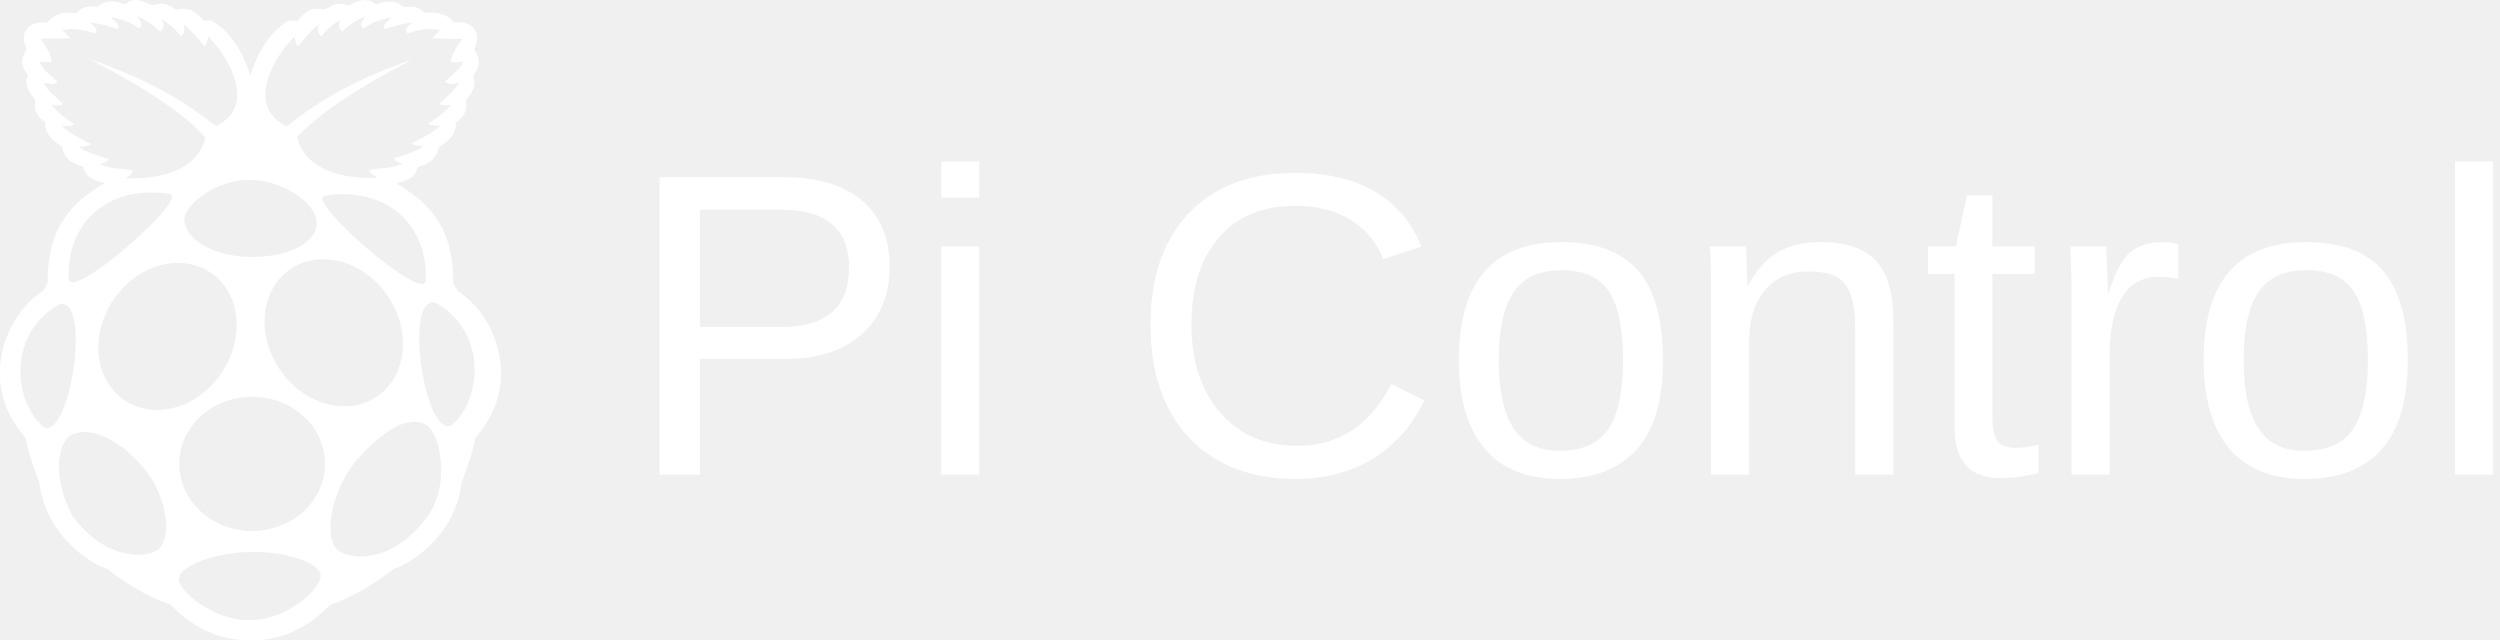
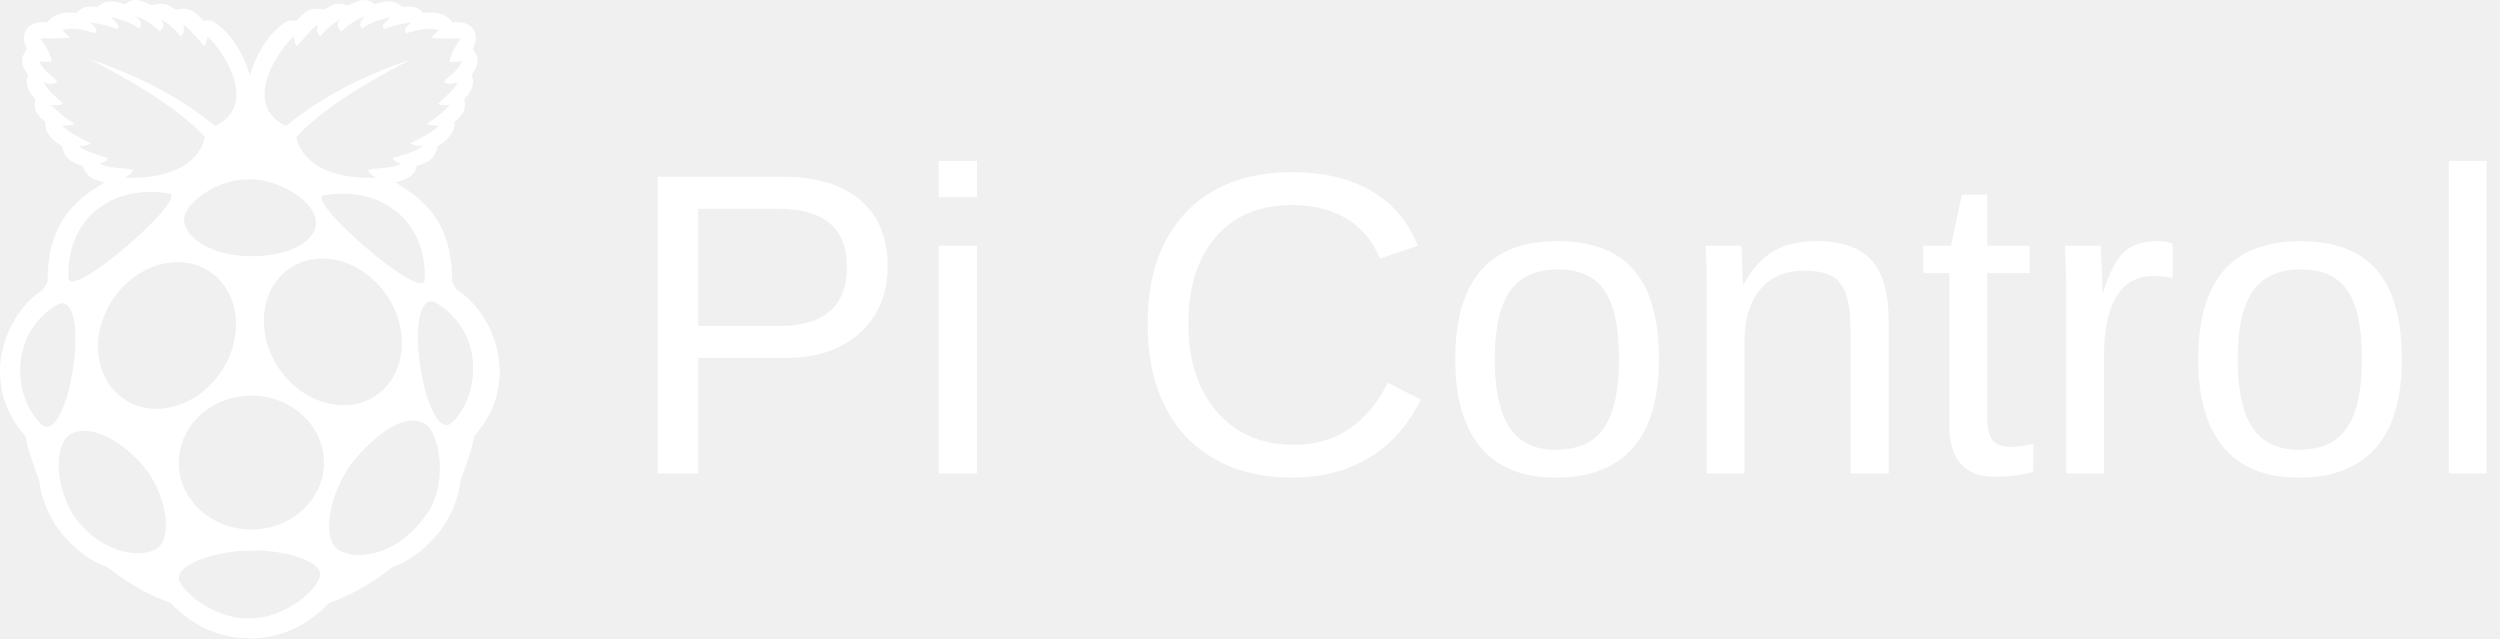
- <svg xmlns="http://www.w3.org/2000/svg" viewBox="0 0 2000 512" height="512" width="2000" fill="#FFF">
-   <path d="M108.5 0c-2.6 0-5.3 1-8.5 3.5-7.8-3-15.3-4-22 2C67.6 4.3 64.3 7 61.7 10.4c-2.3 0-17-2.4-23.8 7.7-17-2-22.5 10-16.4 21.2-3.5 5.4-7 10.7 1 21-2.8 5.7-1 12 5.7 19.4-1.7 8 1.8 13.7 8 18-1 11 10 17.5 13.5 19.7 1.3 6.4 4 12.5 16.8 15.8 2.2 9.7 10 11.3 17.4 13.3-24.8 14.4-46 33.3-45.8 79.7l-3.6 6.5c-28.4 17.2-54 72.6-14 117.6 2.6 14.2 7 24.4 10.8 35.6 6 45 43.8 66.3 54 68.8 14.5 11.2 30.2 21.8 51.3 29.2 20 20.6 41.6 28.4 63.3 28.4h1c21.7 0 43.3-7.8 63.2-28.4 21.2-7.4 36.8-18 51.5-29.2 10-2.5 48-23.7 53.8-68.8 4-11.2 8.2-21.4 10.8-35.5 40-45 14.4-100.3-14-117.5l-3.6-6.5c.2-46.4-21-65.3-45.7-79.7 7.4-2 15.2-3.6 17.3-13.2 12.8-3.2 15.5-9.3 16.8-15.7 3.5-2.2 14.7-8.6 13.6-19.6 6.3-4.4 9.8-10 8-18 6.8-7.6 8.5-13.8 5.7-19.5 8-10.3 4.5-15.6 1-21C385.3 28 380 16 363 18c-6.8-10-21.5-7.8-23.8-7.7-2.5-3.3-6-6-16.3-4.7-6.8-6-14.3-5-22-2-9.3-7.3-15.4-1.5-22.3.7-11-3.6-13.7 1.3-19.2 3.4-12-2.6-15.8 3-21.6 9l-7-.2c-18.2 10.8-27.3 32.7-30.5 44-3.3-11.3-12.4-33.2-30.7-44H163c-5.8-5.8-9.5-11.4-21.6-8.8-5.5-2-8-7-19.2-3.4C117.7 3 113.5 0 108.5 0zm.7 13c9.3 3.4 14 8 19 12.3 1.8-2.3 4.5-4 1.3-9.6C136 19.5 141 24 144.7 29c4-2.6 2.5-6.2 2.5-9.4 7 5.6 11.2 11.5 16.6 17.3 1-1 2-3.5 2.8-7.7 16.4 16 39.5 56 6 71.7C144 77.5 109.8 60.4 72 47.5c48.7 25 77 45.3 92.4 62.6-8 32-49.3 33.3-64.4 32.4 3-1.4 5.7-3 6.6-5.8-3.8-2.7-17.3-.3-26.7-5.5 3.6-.7 5.2-1.4 7-4-9-3-18.5-5.4-24-10 3 0 5.7.6 9.7-2-8-4.4-16.4-7.8-23-14.3 4 0 8.5 0 9.8-1.6C52.2 94.7 46 89.7 41 84c5.8.8 8.2.2 9.6-.8C45 77.6 38 72.8 34.8 66c4.3 1.3 8.2 2 11-.3-2-4.2-10-6.7-14.5-16.5 4.5.4 9.3 1 10.2 0-2-8.5-5.6-13.3-9-18.2 9.5-.2 24 0 23.4-.8l-6-6c9.3-2.6 19 .3 26 2.5 3-2.5 0-5.6-4-8.8 8 1 15.3 2.8 21.8 5.3 3.5-3-2.3-6.3-5-9.4 12.3 2.2 17.5 5.5 22.7 8.8 3.8-3.6.2-6.7-2.3-9.8zm183.6 0c-2.5 3-6 6.2-2.3 9.8 5.2-3.3 10.4-6.6 22.8-9-2.8 3.2-8.5 6.4-5 9.5C314.7 20.8 322 19 330 18c-4 3-7 6.2-4 8.7 7-2.2 16.7-5 26-2.6l-6 6.2c-.5.8 14 .6 23.7.8-3.5 5-7 9.7-9.2 18.2 1 1 5.7.4 10.2 0C366 59 358 61.5 356.2 65.7c2.8 2.2 6.7 1.6 11 .2C364 72.7 357 77.5 351.4 83c1.4 1 4 1.6 9.6 1-5 5.4-11.2 10.4-18.5 15 1.3 1.4 5.7 1.4 9.8 1.5-6.6 6.5-15 10-23 14.2 4 2.6 6.8 2 9.8 2-5.5 4.6-15 7-24 10 1.8 2.6 3.5 3.3 7 4-9.3 5.3-22.8 3-26.6 5.6 1 2.7 3.5 4.4 6.6 5.8-15 1-56.5-.5-64.4-32.3C253 93 281.4 72.7 330 47.6c-37.8 13-72 30-100.5 53.5-33.6-15.8-10.5-55.8 6-71.7.8 4.2 1.7 6.8 2.8 7.6 5.3-6 9.7-11.8 16.5-17.4 0 3.2-1.6 6.8 2.5 9.4 3.7-5 8.6-9.5 15.2-13.3-3 5.6-.5 7.3 1.2 9.6 5-4.4 9.8-9 19-12.3zm-95 131c.8-.2 1.6-.2 2.5 0 23.8-.4 53.2 17.6 53 34.6 0 15-20.6 27-52.8 27-31.7-.5-53-15.3-53-30 .2-11.5 24.4-31.2 50.3-31.7zm-76.5 10c4.7 0 9.5.4 14.4 1.2 16.6 2.8-79.4 86.6-80.8 68-1.5-43.5 28-69.4 66.3-69.2zm153 1.4c38.3-.2 67.8 25.7 66.4 69-1.4 18.8-97.4-65-80.8-67.7 4.8-1 9.6-1.3 14.3-1.3zm-13.8 52A61.6 52.2 56 0 1 301 317.6a61.6 52.2 56 0 1-68-102.8 61.6 52.2 56 0 1 27.5-7.4zm-120 3a52.2 61.6 34 0 1 27.5 7.3 52.2 61.6 34 0 1-68 102.8 52.2 61.6 34 0 1 40.6-110.2zm205.6 31.4c.8 0 1.6 0 2.4.3 43.2 24.8 35.7 79.7 12.4 98.4-20.5 9.2-37.4-98.2-14.7-98.6zm-296.3 1.4c22.7.4 5.8 107.8-14.7 98.7-23.3-19-30.8-73.8 12.4-98.5l2.3-.3zm153.7 74.2A58.2 53.7 0 0 1 260 371a58.2 53.7 0 0 1-116.6 0 58.2 53.7 0 0 1 60-53.6zm127 20c4.5-.2 8.7 1 12.6 4 10.3 10.4 16.4 49.2-1.7 72.4-25 34.6-58.7 36-71.2 26.3-13-12.3-3-50.8 15-72 15.4-17.4 31.7-30.3 45.3-30.6zM67 345.6c15-.3 33.4 11.5 48.3 29 16.7 20 24.3 55.2 10.4 65.6-13.3 8-45.2 4.6-68-28C43 385 45 357 55.6 348.8c3.5-2 7.5-3 11.7-3.2zm139.2 96c22.7.2 50.3 8.4 50.3 19 .4 11-28.4 36-56.3 35.4-29 1.3-57.3-23.7-57-32.3-.4-12.7 35.3-22.6 58.5-22h4.4z" />
-   <text y="920.1" x="499.3" style="line-height:125%" font-size="55.3" font-family="sans-serif" letter-spacing="0" word-spacing="0" transform="translate(0 -540.362)">
-     <tspan y="920.1" x="499.3">
-       <tspan style="-inkscape-font-specification:Arial" y="920.1" x="499.3" font-size="345.8" font-family="Arial">Pi Control</tspan>
+ <svg xmlns="http://www.w3.org/2000/svg" width="94" height="24" viewBox="0 0 94 24" fill="#FFF">
+   <path d="M5.087 0c-.12 0-.252.05-.4.166-.363-.14-.715-.188-1.03.096C3.17.2 3.013.33 2.893.482c-.107 0-.8-.11-1.116.363-.797-.094-1.05.47-.764.994-.163.25-.332.5.05.98-.135.27-.052.56.265.91-.083.377.08.643.377.85-.056.515.472.814.63.92.06.3.186.584.788.74.1.448.462.525.813.62-1.16.672-2.153 1.56-2.146 3.733l-.17.303c-1.33.808-2.525 3.406-.655 5.517.122.66.327 1.136.51 1.66.272 2.118 2.052 3.11 2.52 3.226.69.524 1.422 1.02 2.414 1.37.933.963 1.946 1.33 2.964 1.33h.045c1.017 0 2.03-.367 2.965-1.33.99-.35 1.724-.846 2.412-1.37.47-.118 2.25-1.11 2.522-3.226.18-.525.386-1 .508-1.66 1.87-2.112.674-4.71-.655-5.518l-.17-.303c.007-2.174-.986-3.06-2.145-3.734.35-.095.712-.172.812-.62.602-.156.728-.44.79-.74.156-.106.684-.405.63-.92.294-.207.458-.473.375-.85.317-.35.4-.64.266-.91.382-.48.213-.73.05-.98.286-.526.034-1.09-.764-.995C16.7.372 16.006.48 15.9.48c-.12-.15-.278-.28-.764-.218-.315-.285-.667-.236-1.03-.096-.43-.34-.716-.067-1.042.036-.523-.17-.642.063-.898.158-.57-.12-.743.142-1.016.42l-.317-.01c-.86.505-1.286 1.535-1.437 2.065-.15-.53-.577-1.56-1.436-2.066l-.317.01C7.37.5 7.197.24 6.628.36 6.37.265 6.252.032 5.73.202c-.214-.068-.41-.208-.643-.2zm.03.61c.437.16.66.37.898.574.08-.108.203-.187.054-.448.31.178.542.39.715.624.19-.122.114-.29.115-.442.322.262.526.54.776.812.05-.037.094-.16.133-.358.767.745 1.852 2.62.278 3.365C6.75 3.632 5.15 2.83 3.378 2.227 5.656 3.402 6.98 4.352 7.706 5.16c-.37 1.49-2.31 1.56-3.02 1.517.146-.068.267-.148.31-.273-.178-.126-.808-.013-1.25-.26.17-.035.25-.07.33-.194-.417-.133-.865-.247-1.13-.467.143 0 .276.032.462-.097-.373-.2-.77-.36-1.08-.667.194 0 .4 0 .462-.074-.34-.21-.63-.446-.867-.703.27.033.383 0 .448-.042-.256-.263-.583-.486-.738-.812.2.07.383.095.515-.01-.088-.197-.463-.314-.68-.776.212.02.435.046.48 0-.098-.398-.266-.622-.43-.855.45-.01 1.134 0 1.103-.036l-.28-.283c.442-.12.892.02 1.22.12.146-.115-.003-.262-.182-.41.374.05.712.135 1.018.253C4.56.943 4.29.795 4.16.648c.578.11.823.264 1.067.418.176-.17.01-.313-.11-.46zm8.61 0c-.12.146-.286.29-.11.46.245-.155.49-.31 1.068-.42-.13.15-.4.296-.236.444.304-.12.643-.205 1.017-.255-.18.15-.33.295-.182.41.327-.1.778-.24 1.22-.12l-.28.285c-.03.038.652.03 1.103.036-.164.233-.332.457-.43.856.044.046.268.02.48 0-.217.46-.593.578-.68.776.132.1.315.075.515.01-.156.325-.482.548-.74.812.066.047.18.075.45.042-.24.257-.527.492-.868.703.06.07.268.067.46.072-.308.307-.706.466-1.078.667.186.128.318.098.46.096-.263.22-.71.334-1.127.467.08.125.158.16.327.194-.44.247-1.07.134-1.25.26.044.125.165.206.31.273-.708.042-2.647-.026-3.018-1.515.724-.81 2.05-1.76 4.327-2.934-1.772.603-3.372 1.406-4.71 2.51-1.574-.743-.49-2.62.278-3.364.04.197.083.32.134.358.25-.273.453-.55.775-.813 0 .155-.077.322.115.444.172-.236.406-.446.715-.625-.15.26-.025.34.055.448.236-.206.46-.415.897-.576zM9.27 6.743h.118c1.115-.012 2.497.833 2.49 1.63-.003.7-.97 1.27-2.482 1.26-1.482-.02-2.48-.715-2.476-1.396.003-.543 1.136-1.467 2.35-1.494zm-3.586.473c.22 0 .446.02.677.06.777.13-3.72 4.057-3.79 3.18-.06-2.034 1.322-3.25 3.114-3.24zm7.175.067c1.79-.01 3.175 1.206 3.112 3.24-.07.877-4.566-3.05-3.79-3.18.23-.04.457-.06.677-.06zm-.65 2.44a2.888 2.448 55.966 0 1 1.9 5.166 2.888 2.448 55.966 0 1-3.184-4.82 2.888 2.448 55.966 0 1 1.283-.346zm-5.62.134a2.448 2.888 34.034 0 1 1.283.347 2.448 2.888 34.034 0 1-3.184 4.82 2.448 2.888 34.034 0 1 1.9-5.167zm9.632 1.477c.034 0 .07 0 .11.014 2.024 1.155 1.673 3.73.58 4.61-.962.426-1.752-4.608-.69-4.626zm-13.892.067c1.062.018.272 5.05-.69 4.624-1.093-.88-1.444-3.453.58-4.61.04-.01.076-.015.11-.014zm7.202 3.476a2.73 2.517 0 0 1 2.65 2.516 2.73 2.517 0 0 1-5.46 0 2.73 2.517 0 0 1 2.81-2.516zm5.953.936c.213-.01.412.054.592.194.485.482.77 2.3-.08 3.39-1.167 1.62-2.75 1.683-3.338 1.232-.617-.582-.147-2.386.698-3.375.725-.82 1.487-1.424 2.127-1.44zM3.148 16.2c.703-.015 1.567.54 2.267 1.353.78.94 1.136 2.593.485 3.08-.617.37-2.113.218-3.177-1.31-.718-1.282-.625-2.587-.12-2.97.163-.1.348-.15.545-.154zM9.674 20.7c1.065.01 2.358.39 2.36.888.02.517-1.333 1.684-2.642 1.662-1.356.058-2.685-1.11-2.668-1.516-.02-.594 1.65-1.058 2.74-1.03h.21z" />
+   <text style="line-height:125%" x="23.406" y="1046.165" font-size="2.594" font-family="sans-serif" letter-spacing="0" word-spacing="0" transform="translate(0 -1028.362)">
+     <tspan x="23.406" y="1046.165">
+       <tspan x="23.406" y="1046.165" style="-inkscape-font-specification:Arial" font-size="16.211" font-family="Arial">Pi Control</tspan>
    </tspan>
  </text>
</svg>
